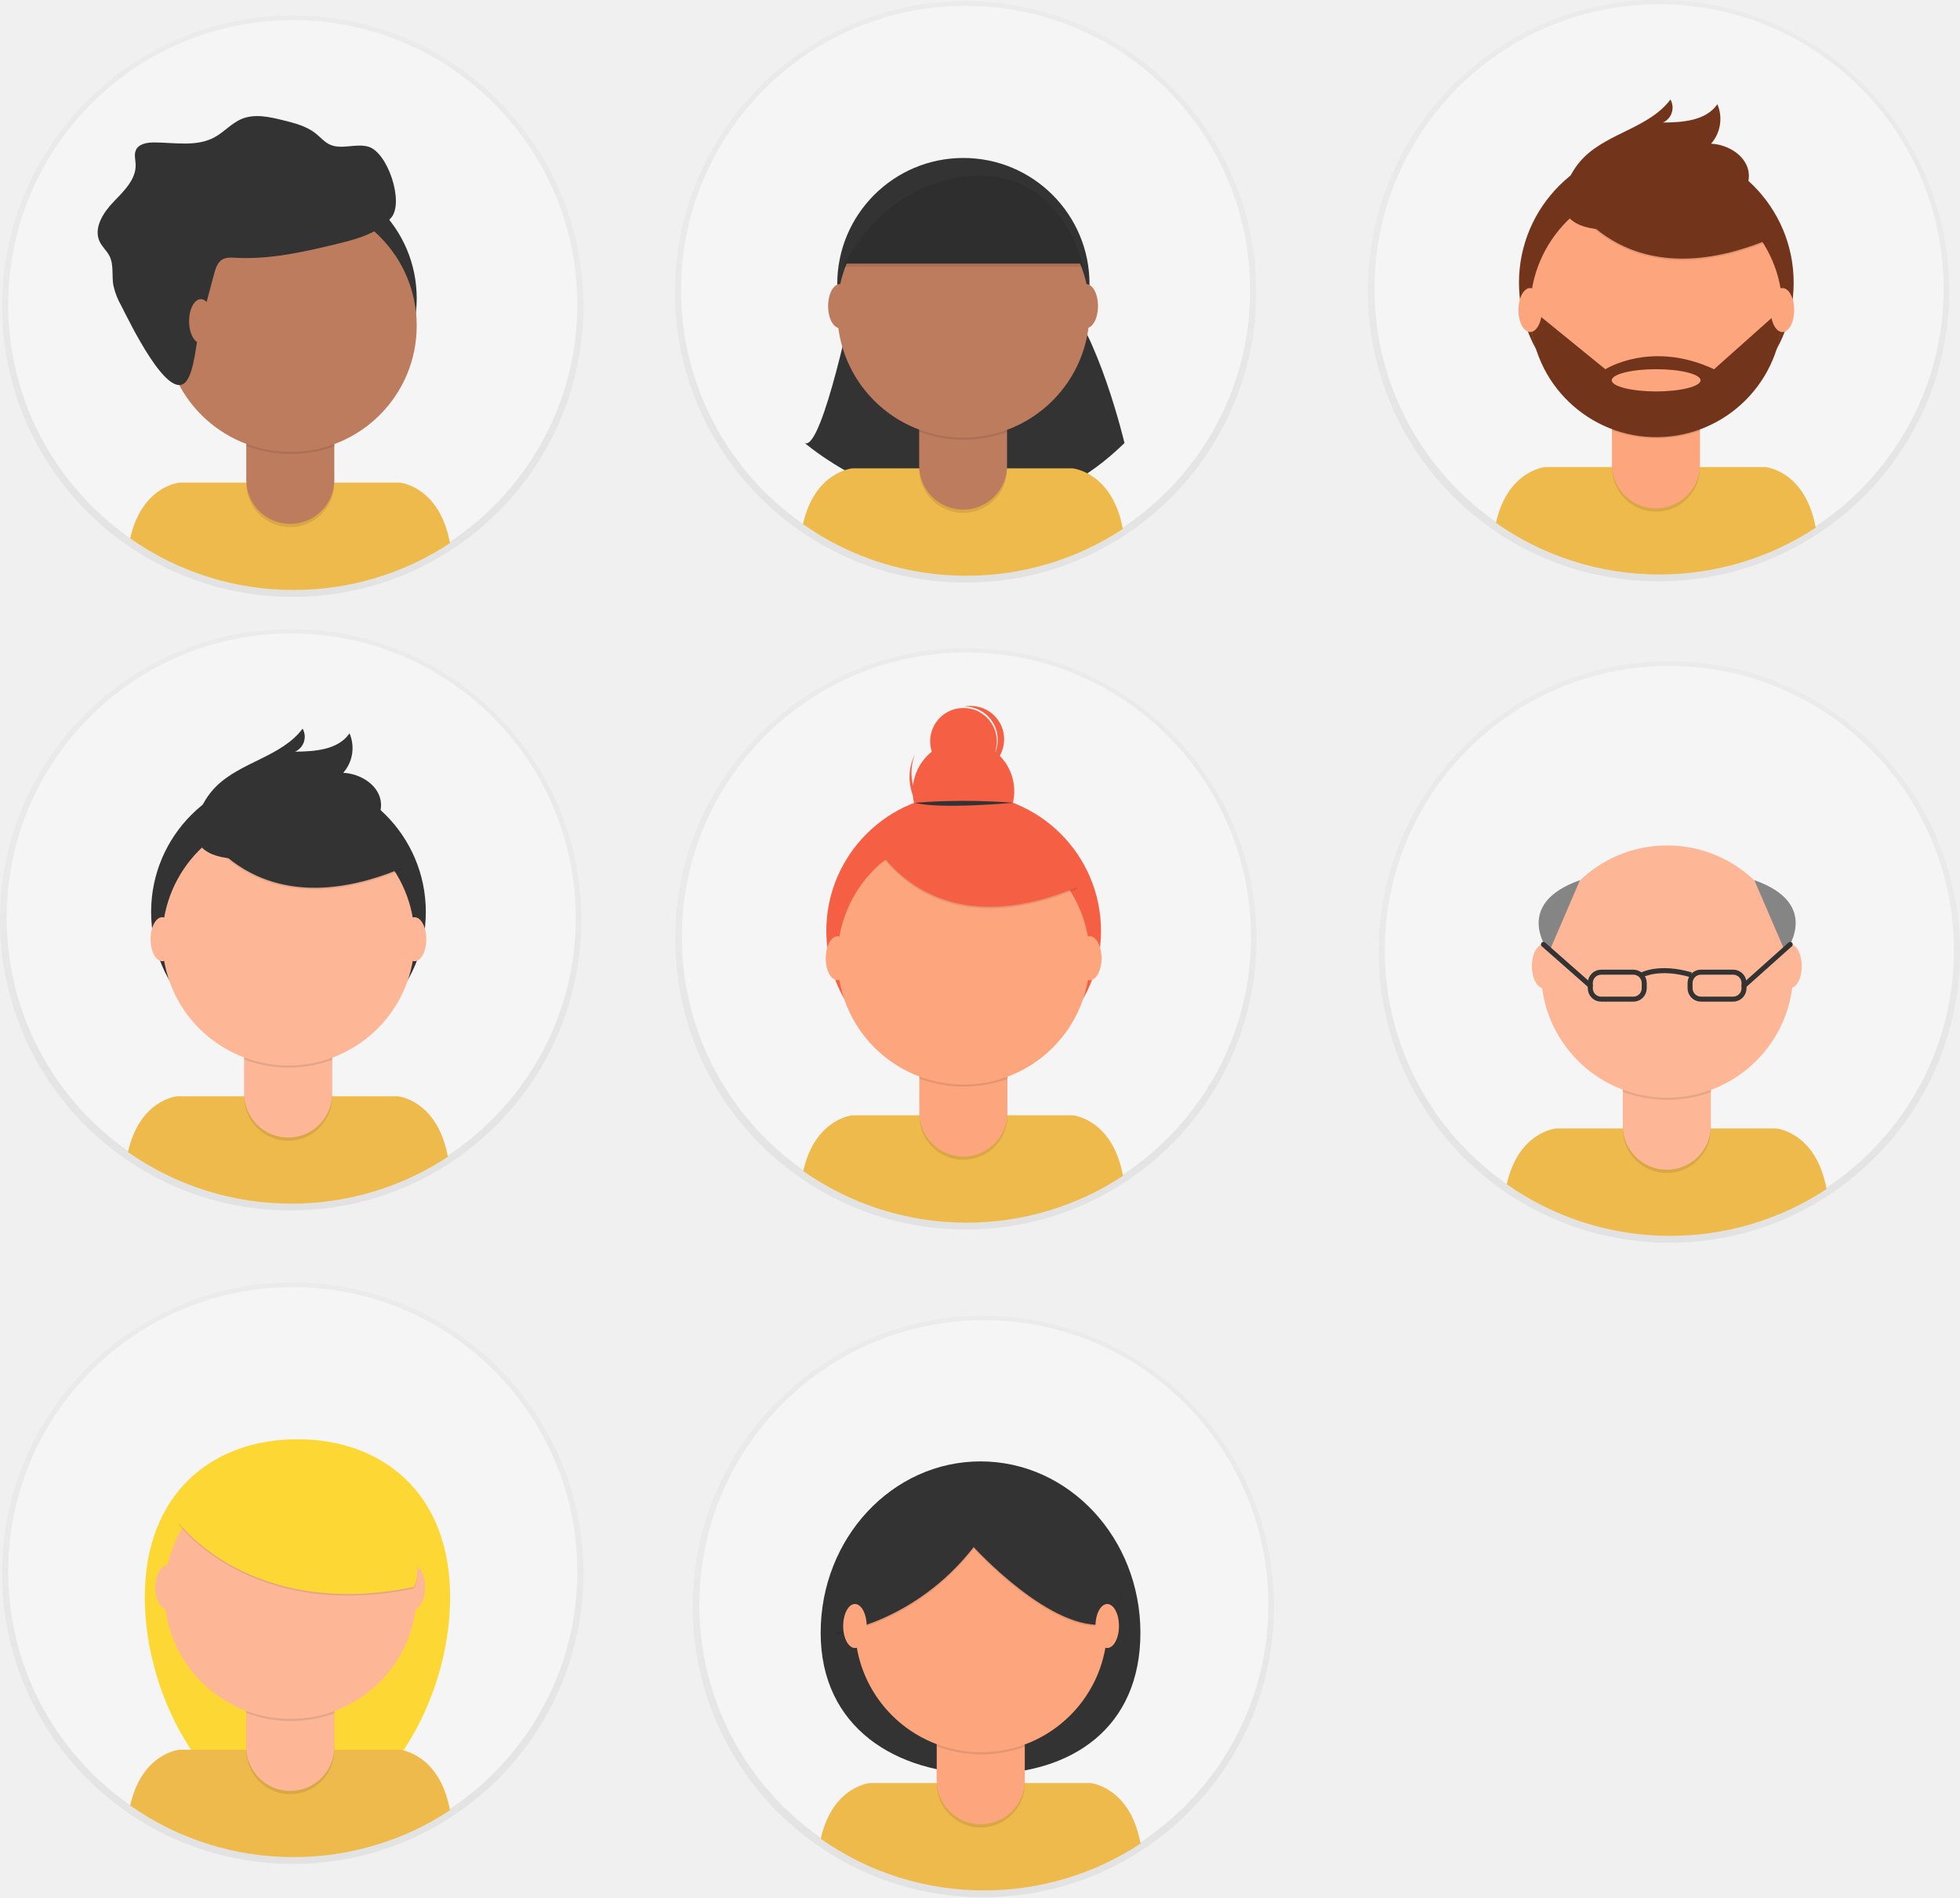
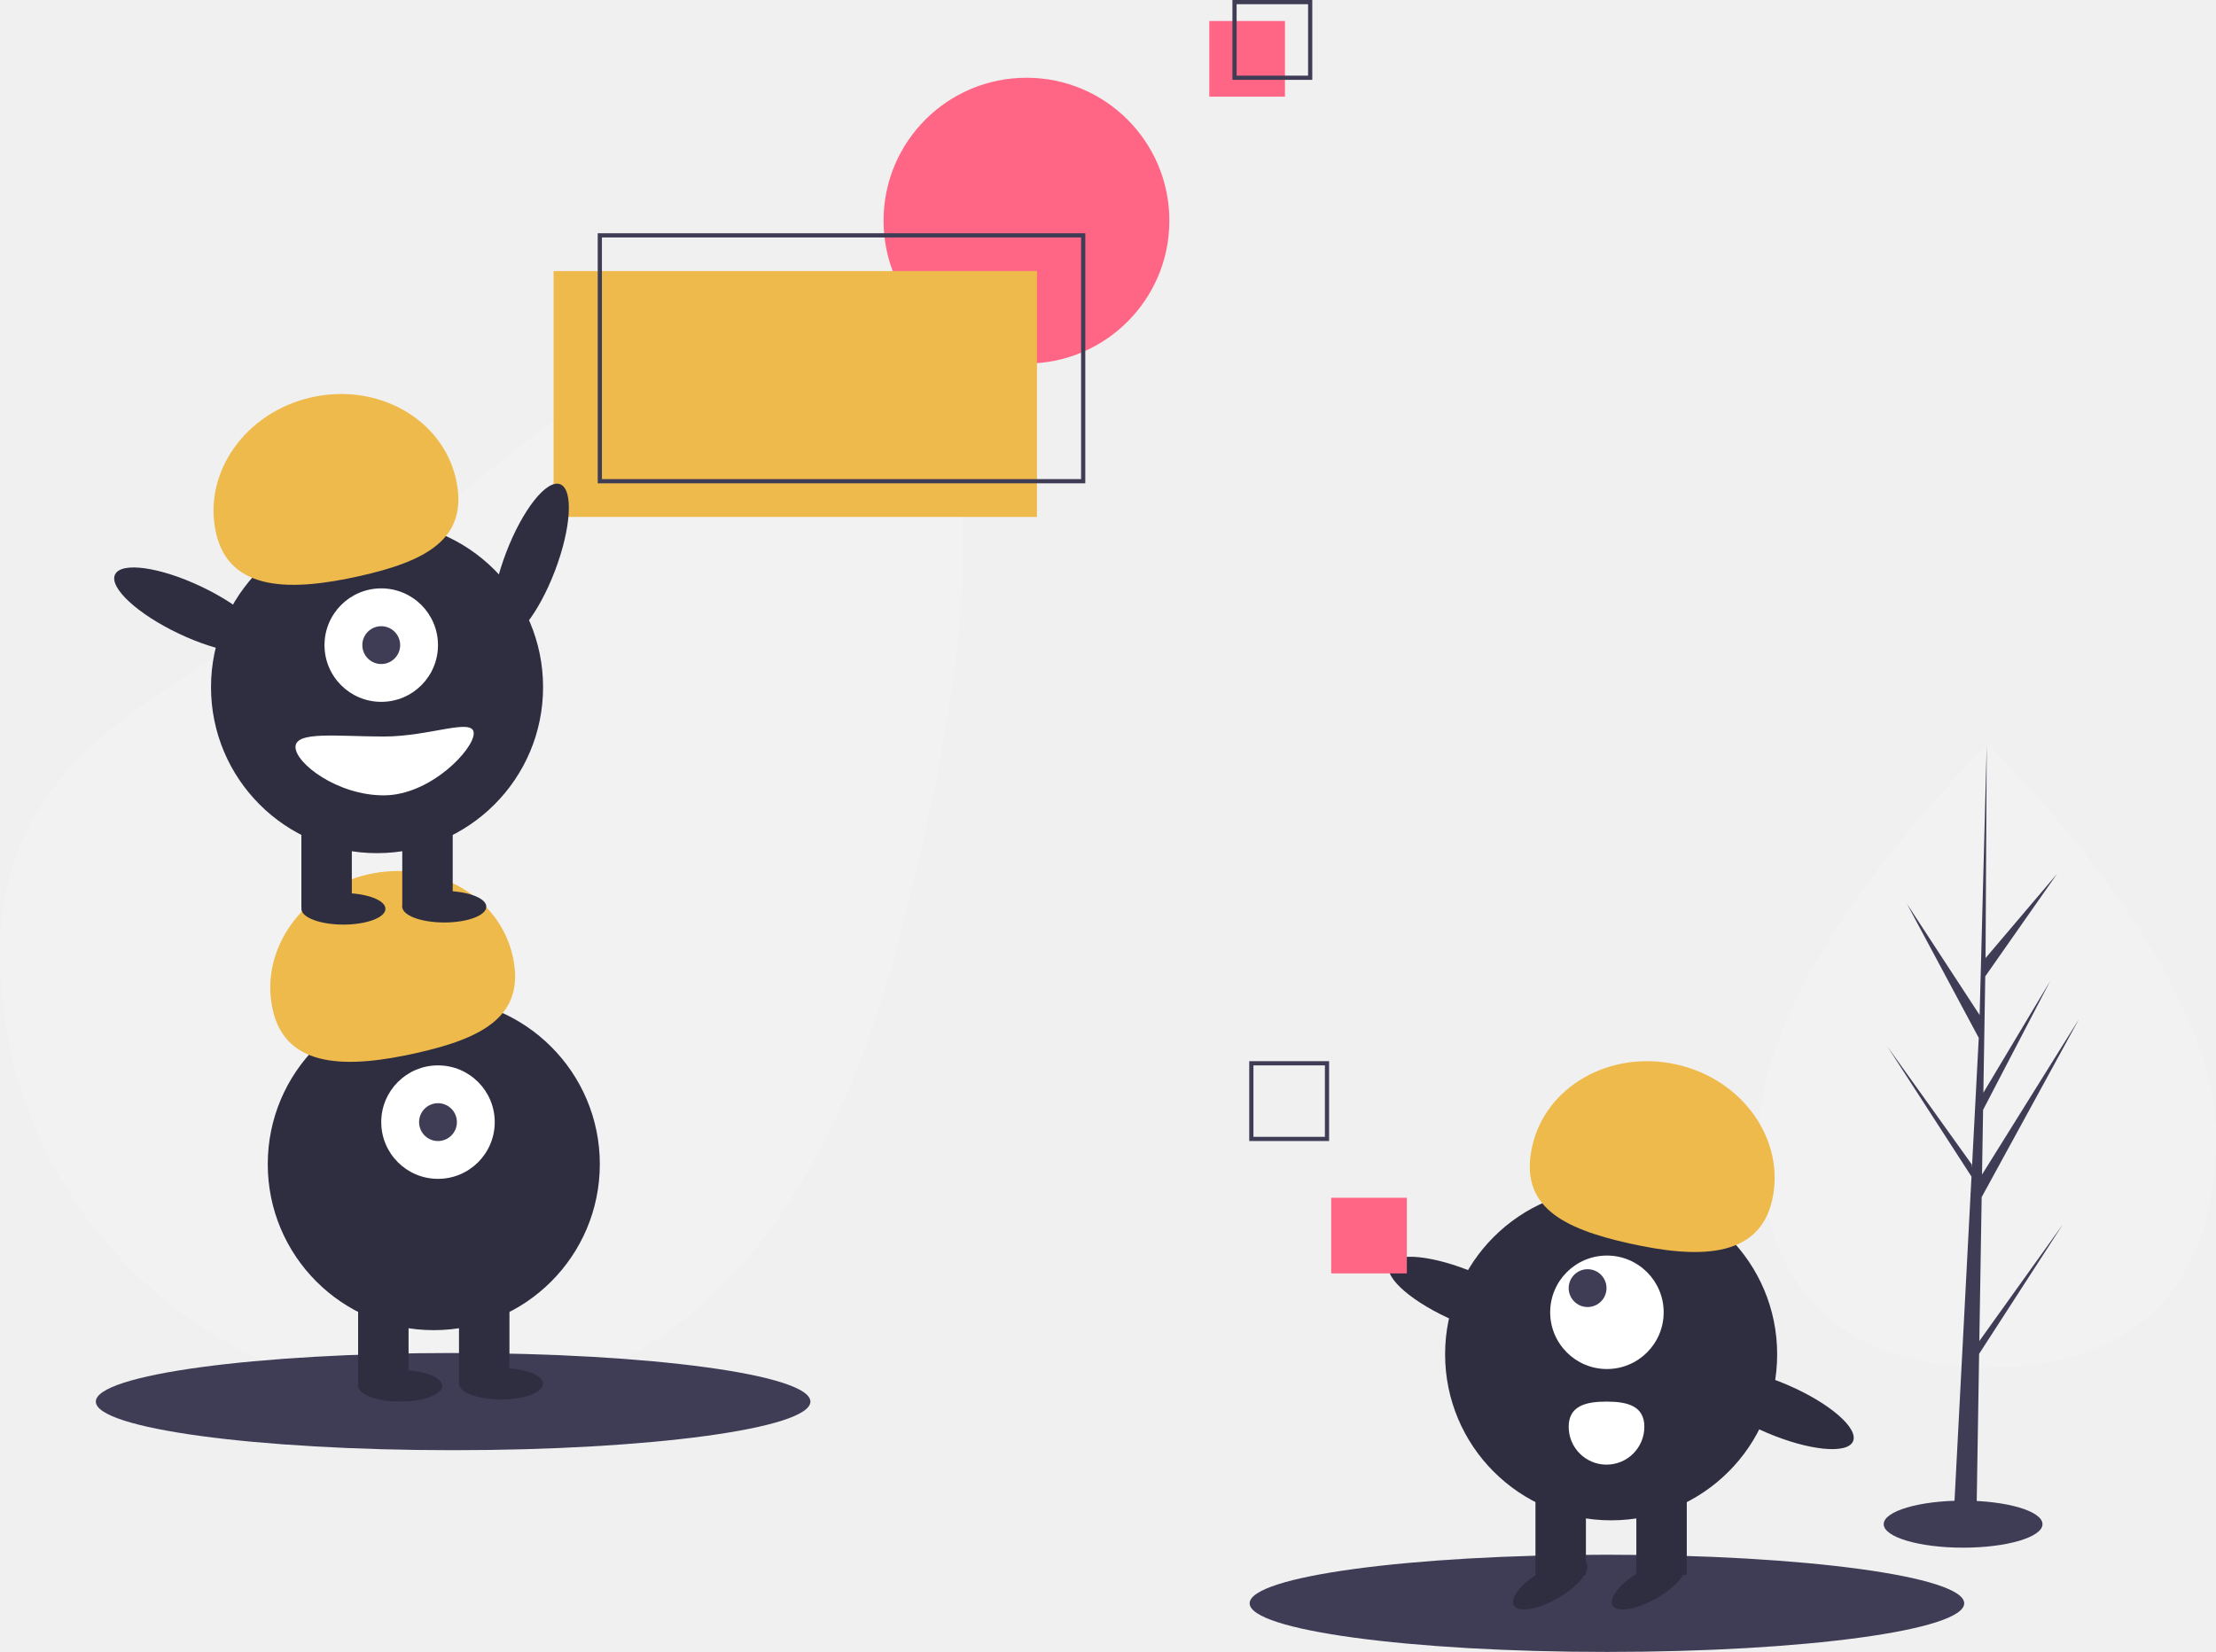
- <svg xmlns="http://www.w3.org/2000/svg" xmlns:xlink="http://www.w3.org/1999/xlink" id="88ce59e9-c4b8-4d1d-9d7a-ce0190159aa8" data-name="Layer 1" width="781.43" height="756.44" viewBox="0 0 781.43 756.44">
-   <defs>
-     <linearGradient id="b3f40125-0363-42ff-a31c-61eb5d655202" x1="116.72" y1="237.98" x2="116.72" y2="6.21" gradientUnits="userSpaceOnUse">
-       <stop offset="0" stop-color="gray" stop-opacity="0.25" />
-       <stop offset="0.54" stop-color="gray" stop-opacity="0.12" />
-       <stop offset="1" stop-color="gray" stop-opacity="0.1" />
-     </linearGradient>
-     <linearGradient id="27ca4b3e-9552-41ad-8ba5-de2574048d20" x1="385.08" y1="490.21" x2="385.08" y2="258.44" xlink:href="#b3f40125-0363-42ff-a31c-61eb5d655202" />
-     <linearGradient id="98d2c4cc-353c-49f3-ae94-49dceb95b558" x1="384.97" y1="232.29" x2="384.97" y2="0.51" xlink:href="#b3f40125-0363-42ff-a31c-61eb5d655202" />
-     <linearGradient id="1b187342-85ad-4174-acd7-e912b9a9009d" x1="661.23" y1="231.77" x2="661.23" y2="0" xlink:href="#b3f40125-0363-42ff-a31c-61eb5d655202" />
-     <linearGradient id="5629c76b-b43c-4c6e-ad7d-c063ce4611c3" x1="115.89" y1="482.62" x2="115.89" y2="250.85" xlink:href="#b3f40125-0363-42ff-a31c-61eb5d655202" />
-     <linearGradient id="94554b54-cbd9-41c5-8f29-6b4786d89c61" x1="665.55" y1="495.47" x2="665.55" y2="263.7" xlink:href="#b3f40125-0363-42ff-a31c-61eb5d655202" />
-     <linearGradient id="897c833c-fa4a-4dad-90f9-1cb0d950ec3f" x1="116.72" y1="743.15" x2="116.72" y2="511.38" xlink:href="#b3f40125-0363-42ff-a31c-61eb5d655202" />
-     <linearGradient id="b88de7bb-a3e6-477b-a3c4-5c16e389ed83" x1="392.03" y1="756.44" x2="392.03" y2="524.67" xlink:href="#b3f40125-0363-42ff-a31c-61eb5d655202" />
-   </defs>
-   <g opacity="0.5">
-     <circle cx="116.72" cy="122.09" r="115.89" fill="url(#b3f40125-0363-42ff-a31c-61eb5d655202)" />
-   </g>
-   <circle cx="116.72" cy="121.46" r="113.44" fill="#f5f5f5" />
-   <path d="M326.32,307a112.91,112.91,0,0,0,62.36-18.66c-4.18-22.84-20.09-24.15-20.09-24.15H280.88s-15,1.23-19.7,22.25A112.92,112.92,0,0,0,326.32,307Z" transform="translate(-209.28 -71.78)" fill="#efba4c" />
-   <circle cx="115.85" cy="118.96" r="50.29" fill="#333" />
-   <path d="M98.18,164.57h35.09a0,0,0,0,1,0,0v28.07a17.54,17.54,0,0,1-17.54,17.54h0a17.54,17.54,0,0,1-17.54-17.54V164.57A0,0,0,0,1,98.18,164.57Z" opacity="0.1" />
-   <path d="M101.53,163.27h28.39a3.35,3.35,0,0,1,3.35,3.35v24.72a17.54,17.54,0,0,1-17.54,17.54h0a17.54,17.54,0,0,1-17.54-17.54V166.62A3.35,3.35,0,0,1,101.53,163.27Z" fill="#be7c5e" />
-   <path d="M307.53,249.6a50.5,50.5,0,0,0,35.09.1v-4.31H307.53Z" transform="translate(-209.28 -71.78)" opacity="0.1" />
-   <circle cx="115.85" cy="129.88" r="50.29" fill="#be7c5e" />
-   <path d="M294.66,180.92c.59-2.17,1.33-4.56,3.28-5.69,1.54-.9,3.45-.76,5.23-.67,13.9.76,27.68-2.41,41.2-5.72,7.73-1.89,16-4.19,21-10.42s-1.52-25.81-9.13-28.12c-5-1.53-10.8,1.32-15.54-.92-2.11-1-3.66-2.87-5.48-4.33-3.73-3-8.52-4.21-13.16-5.35-5.42-1.34-11.28-2.65-16.43-.5-4,1.66-6.92,5.17-10.71,7.25-7.21,4-16,2.14-24.26,2.12-2.79,0-6.12.56-7.23,3.12-.75,1.74-.15,3.72-.07,5.61.24,6-4.71,10.67-8.86,15s-8.07,10.51-5.45,15.89c1,2.05,2.83,3.6,3.87,5.63,1.79,3.52.89,7.77,1.54,11.66a29.34,29.34,0,0,0,3.27,8.4c3.08,6,18.55,38.3,25.66,30.09,3.44-4,4-15.56,5.39-20.76Q291.66,192,294.66,180.92Z" transform="translate(-209.28 -71.78)" fill="#333" />
-   <ellipse cx="80.07" cy="128.05" rx="4.68" ry="8.77" fill="#be7c5e" />
-   <g opacity="0.5">
-     <circle cx="385.08" cy="374.32" r="115.89" fill="url(#27ca4b3e-9552-41ad-8ba5-de2574048d20)" />
-   </g>
-   <circle cx="385.3" cy="373.58" r="113.44" fill="#f5f5f5" />
-   <path d="M594.68,559.25A112.91,112.91,0,0,0,657,540.59c-4.18-22.84-20.09-24.15-20.09-24.15H549.23s-15,1.23-19.7,22.25A112.92,112.92,0,0,0,594.68,559.25Z" transform="translate(-209.28 -71.78)" fill="#efba4c" />
-   <circle cx="384.2" cy="371.19" r="54.76" fill="#f55f44" />
-   <path d="M366.53,416.8h35.09a0,0,0,0,1,0,0v28.07a17.54,17.54,0,0,1-17.54,17.54h0a17.54,17.54,0,0,1-17.54-17.54V416.8A0,0,0,0,1,366.53,416.8Z" opacity="0.1" />
-   <path d="M369.88,415.5h28.39a3.35,3.35,0,0,1,3.35,3.35v24.72a17.54,17.54,0,0,1-17.54,17.54h0a17.54,17.54,0,0,1-17.54-17.54V418.85a3.35,3.35,0,0,1,3.35-3.35Z" fill="#fda57d" />
-   <path d="M575.88,501.83a50.5,50.5,0,0,0,35.09.1v-4.31H575.88Z" transform="translate(-209.28 -71.78)" opacity="0.1" />
-   <circle cx="384.2" cy="382.11" r="50.29" fill="#fda57d" />
-   <circle cx="384.13" cy="315.49" r="20.24" fill="#f55f44" />
-   <circle cx="384.13" cy="295.56" r="13.29" fill="#f55f44" />
-   <path d="M584.63,398.37a20.24,20.24,0,0,1-10.55-25.88c-.14.28-.28.57-.41.86a20.24,20.24,0,1,0,36.94,16.57c.13-.29.25-.58.37-.88A20.24,20.24,0,0,1,584.63,398.37Z" transform="translate(-209.28 -71.78)" fill="#f55f44" />
-   <path d="M557.67,408.15s21.19,43,81,18l-13.92-21.83-24.67-8.86Z" transform="translate(-209.28 -71.78)" opacity="0.1" />
-   <path d="M557.67,407.51s21.19,43,81,18l-13.92-21.83-24.67-8.86Z" transform="translate(-209.28 -71.78)" fill="#f55f44" />
-   <path d="M574,391.85a249.85,249.85,0,0,1,39.18,0S584.24,394.54,574,391.85Z" transform="translate(-209.28 -71.78)" fill="#333" />
-   <path d="M596.45,353.24a13.32,13.32,0,0,0-3,.23h.77a13.28,13.28,0,0,1,2,26.33,13.28,13.28,0,0,0,.24-26.56Z" transform="translate(-209.28 -71.78)" fill="#f55f44" />
-   <ellipse cx="333.9" cy="382.06" rx="4.68" ry="8.77" fill="#fda57d" />
-   <ellipse cx="434.49" cy="382.06" rx="4.68" ry="8.77" fill="#fda57d" />
-   <polygon points="345.22 337 355.03 331.94 357.24 340.05 351.23 344.14 345.22 337" fill="#f55f44" />
-   <g opacity="0.5">
-     <circle cx="384.97" cy="116.4" r="115.89" fill="url(#98d2c4cc-353c-49f3-ae94-49dceb95b558)" />
-   </g>
-   <circle cx="384.97" cy="115.77" r="113.44" fill="#f5f5f5" />
-   <path d="M550,188.56s-12.86,63.36-19.88,59.85c0,0,67.7,58.48,127.48,0,0,0-10.53-44.65-25.73-59.85Z" transform="translate(-209.28 -71.78)" fill="#333" />
-   <path d="M594.57,301.33a112.91,112.91,0,0,0,62.36-18.66c-4.18-22.84-20.09-24.15-20.09-24.15H549.12s-15,1.23-19.7,22.25A112.92,112.92,0,0,0,594.57,301.33Z" transform="translate(-209.28 -71.78)" fill="#efba4c" />
-   <circle cx="384.09" cy="113.27" r="50.29" fill="#333" />
-   <path d="M366.42,158.88h35.09a0,0,0,0,1,0,0v28.07A17.54,17.54,0,0,1,384,204.49h0a17.54,17.54,0,0,1-17.54-17.54V158.88A0,0,0,0,1,366.42,158.88Z" opacity="0.1" />
-   <path d="M369.77,157.58h28.39a3.35,3.35,0,0,1,3.35,3.35v24.72A17.54,17.54,0,0,1,384,203.19h0a17.54,17.54,0,0,1-17.54-17.54V160.92A3.35,3.35,0,0,1,369.77,157.58Z" fill="#be7c5e" />
-   <path d="M575.77,243.91a50.5,50.5,0,0,0,35.09.1v-4.31H575.77Z" transform="translate(-209.28 -71.78)" opacity="0.1" />
-   <circle cx="384.09" cy="124.18" r="50.29" fill="#be7c5e" />
-   <path d="M545.3,176.86h95.9s-8.19-38.72-44.44-36.25S545.3,176.86,545.3,176.86Z" transform="translate(-209.28 -71.78)" fill="#333" />
-   <ellipse cx="334.84" cy="122.04" rx="4.68" ry="8.77" fill="#be7c5e" />
-   <ellipse cx="433.08" cy="122.04" rx="4.68" ry="8.77" fill="#be7c5e" />
-   <path d="M545.3,178.16h95.9s-8.19-38.72-44.44-36.25S545.3,178.16,545.3,178.16Z" transform="translate(-209.28 -71.78)" opacity="0.1" />
-   <g opacity="0.5">
-     <circle cx="661.23" cy="115.89" r="115.89" fill="url(#1b187342-85ad-4174-acd7-e912b9a9009d)" />
-   </g>
-   <circle cx="661.45" cy="115.14" r="113.44" fill="#f5f5f5" />
-   <path d="M870.83,300.82a112.91,112.91,0,0,0,62.36-18.66C929,259.31,913.1,258,913.1,258H825.39s-15,1.23-19.7,22.25A112.92,112.92,0,0,0,870.83,300.82Z" transform="translate(-209.28 -71.78)" fill="#efba4c" />
-   <circle cx="660.36" cy="112.75" r="54.76" fill="#72351c" />
-   <path d="M642.68,158.36h35.09a0,0,0,0,1,0,0v28.07A17.54,17.54,0,0,1,660.23,204h0a17.54,17.54,0,0,1-17.54-17.54V158.36A0,0,0,0,1,642.68,158.36Z" opacity="0.1" />
-   <path d="M646,157.06h28.39a3.35,3.35,0,0,1,3.35,3.35v24.72a17.54,17.54,0,0,1-17.54,17.54h0a17.54,17.54,0,0,1-17.54-17.54V160.41a3.35,3.35,0,0,1,3.35-3.35Z" fill="#fda57d" />
-   <path d="M852,243.39a50.5,50.5,0,0,0,35.09.1v-4.31H852Z" transform="translate(-209.28 -71.78)" opacity="0.1" />
-   <circle cx="660.36" cy="123.67" r="50.29" fill="#fda57d" />
-   <path d="M833.82,149.71s21.19,43,81,18l-13.92-21.83-24.67-8.86Z" transform="translate(-209.28 -71.78)" opacity="0.1" />
-   <path d="M833.82,149.08s21.19,43,81,18l-13.92-21.83-24.67-8.86Z" transform="translate(-209.28 -71.78)" fill="#72351c" />
-   <path d="M833.63,146.17a29.05,29.05,0,0,1,7.2-11.71c9.89-9.78,26.11-11.84,34.43-23a6.51,6.51,0,0,1-3,9.18c8-.05,17.21-.75,21.71-7.31a14.91,14.91,0,0,1-2.51,15.74c7.06.32,14.6,5.11,15.06,12.17.3,4.7-2.64,9.15-6.51,11.85S891.48,157,886.88,158C873.46,161,824.87,173.41,833.63,146.17Z" transform="translate(-209.28 -71.78)" fill="#72351c" />
-   <path d="M919.93,195.89h-1.33L892.66,219c-25-11.7-43.34,0-43.34,0l-27.2-22.14-2.74.34a50.29,50.29,0,0,0,100.56-1.29Zm-50.36,31.95c-9.78,0-17.71-2-17.71-4.43s7.93-4.43,17.71-4.43,17.71,2,17.71,4.43S879.35,227.84,869.56,227.84Z" transform="translate(-209.28 -71.78)" fill="#72351c" />
-   <ellipse cx="610.05" cy="123.62" rx="4.68" ry="8.77" fill="#fda57d" />
-   <ellipse cx="710.64" cy="123.62" rx="4.68" ry="8.77" fill="#fda57d" />
-   <g opacity="0.5">
-     <circle cx="115.89" cy="366.73" r="115.89" fill="url(#5629c76b-b43c-4c6e-ad7d-c063ce4611c3)" />
-   </g>
-   <circle cx="116.11" cy="365.99" r="113.44" fill="#f5f5f5" />
-   <path d="M325.49,551.66A112.91,112.91,0,0,0,387.84,533c-4.18-22.84-20.09-24.15-20.09-24.15H280s-15,1.23-19.7,22.25A112.92,112.92,0,0,0,325.49,551.66Z" transform="translate(-209.28 -71.78)" fill="#efba4c" />
-   <circle cx="115.01" cy="363.6" r="54.76" fill="#333" />
-   <path d="M97.34,409.21h35.09a0,0,0,0,1,0,0v28.07a17.54,17.54,0,0,1-17.54,17.54h0a17.54,17.54,0,0,1-17.54-17.54V409.21A0,0,0,0,1,97.34,409.21Z" opacity="0.1" />
-   <path d="M100.69,407.91h28.39a3.35,3.35,0,0,1,3.35,3.35V436a17.54,17.54,0,0,1-17.54,17.54h0A17.54,17.54,0,0,1,97.34,436V411.25a3.35,3.35,0,0,1,3.35-3.35Z" fill="#fdb797" />
-   <path d="M306.69,494.24a50.5,50.5,0,0,0,35.09.1V490H306.69Z" transform="translate(-209.28 -71.78)" opacity="0.1" />
-   <circle cx="115.01" cy="374.52" r="50.29" fill="#fdb797" />
-   <path d="M288.48,400.55s21.19,43,81,18l-13.92-21.83-24.67-8.86Z" transform="translate(-209.28 -71.78)" opacity="0.1" />
-   <path d="M288.48,399.92s21.19,43,81,18l-13.92-21.83-24.67-8.86Z" transform="translate(-209.28 -71.78)" fill="#333" />
-   <path d="M288.29,397a29.05,29.05,0,0,1,7.2-11.71c9.89-9.78,26.11-11.84,34.43-23a6.51,6.51,0,0,1-3,9.18c8-.05,17.21-.75,21.71-7.31a14.91,14.91,0,0,1-2.51,15.74c7.06.32,14.6,5.11,15.06,12.17.3,4.7-2.64,9.15-6.51,11.85s-8.54,3.93-13.14,4.95C328.11,411.85,279.53,424.26,288.29,397Z" transform="translate(-209.28 -71.78)" fill="#333" />
-   <ellipse cx="64.7" cy="374.47" rx="4.68" ry="8.77" fill="#fdb797" />
-   <ellipse cx="165.29" cy="374.47" rx="4.68" ry="8.77" fill="#fdb797" />
-   <g opacity="0.5">
-     <circle cx="665.55" cy="379.58" r="115.89" fill="url(#94554b54-cbd9-41c5-8f29-6b4786d89c61)" />
-   </g>
-   <circle cx="665.55" cy="378.95" r="113.44" fill="#f5f5f5" />
-   <path d="M875.15,564.51a112.91,112.91,0,0,0,62.36-18.66c-4.18-22.84-20.09-24.15-20.09-24.15H829.7s-15,1.23-19.7,22.25A112.92,112.92,0,0,0,875.15,564.51Z" transform="translate(-209.28 -71.78)" fill="#efba4c" />
-   <path d="M647,422.06h35.09a0,0,0,0,1,0,0v28.07a17.54,17.54,0,0,1-17.54,17.54h0A17.54,17.54,0,0,1,647,450.13V422.06A0,0,0,0,1,647,422.06Z" opacity="0.1" />
-   <path d="M650.35,420.76h28.39a3.35,3.35,0,0,1,3.35,3.35v24.72a17.54,17.54,0,0,1-17.54,17.54h0A17.54,17.54,0,0,1,647,448.83V424.11a3.35,3.35,0,0,1,3.35-3.35Z" fill="#fdb797" />
-   <path d="M856.35,507.09a50.5,50.5,0,0,0,35.09.1v-4.31H856.35Z" transform="translate(-209.28 -71.78)" opacity="0.1" />
-   <circle cx="664.67" cy="387.37" r="50.29" fill="#fdb797" />
-   <ellipse cx="615.42" cy="385.22" rx="4.68" ry="8.77" fill="#fdb797" />
-   <ellipse cx="713.66" cy="385.22" rx="4.68" ry="8.77" fill="#fdb797" />
-   <rect x="634.03" y="387.61" width="21.51" height="10.76" rx="4.35" ry="4.35" fill="none" stroke="#333" stroke-miterlimit="10" stroke-width="2" />
-   <rect x="883.1" y="459.39" width="21.51" height="10.76" rx="4.35" ry="4.35" transform="translate(1578.42 857.75) rotate(180)" fill="none" stroke="#333" stroke-miterlimit="10" stroke-width="2" />
-   <path d="M864,460.43s6.82-3.7,19.5,0" transform="translate(-209.28 -71.78)" fill="none" stroke="#333" stroke-miterlimit="10" stroke-width="2" />
-   <path d="M908.72,422.7l12.34,28.67S936.15,432.35,908.72,422.7Z" transform="translate(-209.28 -71.78)" fill="#858585" />
-   <line x1="695.32" y1="392.99" x2="713.74" y2="376.54" fill="none" stroke="#333" stroke-linecap="round" stroke-linejoin="round" stroke-width="2" />
-   <path d="M839.2,422.7l-12.34,28.67S811.77,432.35,839.2,422.7Z" transform="translate(-209.28 -71.78)" fill="#858585" />
-   <line x1="634.03" y1="392.99" x2="615.36" y2="376.54" fill="none" stroke="#333" stroke-linecap="round" stroke-linejoin="round" stroke-width="2" />
-   <g opacity="0.5">
-     <circle cx="116.72" cy="627.26" r="115.89" fill="url(#897c833c-fa4a-4dad-90f9-1cb0d950ec3f)" />
-   </g>
-   <circle cx="116.72" cy="626.63" r="113.44" fill="#f5f5f5" />
-   <path d="M388.75,708.61c0,41.78-27.26,88.29-60.89,88.29S267,750.39,267,708.61s27.26-63,60.89-63S388.75,666.84,388.75,708.61Z" transform="translate(-209.28 -71.78)" fill="#fdd835" />
-   <path d="M326.32,812.2a112.91,112.91,0,0,0,62.36-18.66c-4.18-22.84-20.09-24.15-20.09-24.15H280.88s-15,1.23-19.7,22.25A112.92,112.92,0,0,0,326.32,812.2Z" transform="translate(-209.28 -71.78)" fill="#efba4c" />
-   <path d="M98.18,669.74h35.09a0,0,0,0,1,0,0v28.07a17.54,17.54,0,0,1-17.54,17.54h0a17.54,17.54,0,0,1-17.54-17.54V669.74A0,0,0,0,1,98.18,669.74Z" opacity="0.1" />
-   <path d="M101.53,668.44h28.39a3.35,3.35,0,0,1,3.35,3.35v24.72a17.54,17.54,0,0,1-17.54,17.54h0a17.54,17.54,0,0,1-17.54-17.54V671.79A3.35,3.35,0,0,1,101.53,668.44Z" fill="#fdb797" />
-   <path d="M307.53,754.77a50.5,50.5,0,0,0,35.09.1v-4.31H307.53Z" transform="translate(-209.28 -71.78)" opacity="0.1" />
-   <circle cx="115.85" cy="635.05" r="50.29" fill="#fdb797" />
-   <ellipse cx="66.6" cy="632.9" rx="4.68" ry="8.77" fill="#fdb797" />
-   <ellipse cx="164.84" cy="632.9" rx="4.68" ry="8.77" fill="#fdb797" />
-   <path d="M280.57,679.55S309,718.46,374.2,705.17c0,0,7.28-8.86-10.44-36.06S296.7,646.34,280.57,679.55Z" transform="translate(-209.28 -71.78)" opacity="0.1" />
-   <path d="M280.57,678.92S309,717.83,374.2,704.54c0,0,7.28-8.86-10.44-36.06S296.7,645.71,280.57,678.92Z" transform="translate(-209.28 -71.78)" fill="#fdd835" />
-   <g opacity="0.5">
-     <circle cx="392.03" cy="640.55" r="115.89" fill="url(#b88de7bb-a3e6-477b-a3c4-5c16e389ed83)" />
-   </g>
-   <circle cx="392.26" cy="639.81" r="113.44" fill="#f5f5f5" />
-   <path d="M663.95,722.77c0,37.74-27.11,56.31-62.32,56.31s-65.16-18.57-65.16-56.31,28.54-68.33,63.74-68.33S663.95,685,663.95,722.77Z" transform="translate(-209.28 -71.78)" fill="#333" />
-   <path d="M601.63,825.48A112.91,112.91,0,0,0,664,806.82c-4.18-22.84-20.09-24.15-20.09-24.15H556.19s-15,1.23-19.7,22.25A112.92,112.92,0,0,0,601.63,825.48Z" transform="translate(-209.28 -71.78)" fill="#efba4c" />
-   <path d="M373.49,683h35.09a0,0,0,0,1,0,0v28.07A17.54,17.54,0,0,1,391,728.64h0a17.54,17.54,0,0,1-17.54-17.54V683A0,0,0,0,1,373.49,683Z" opacity="0.1" />
-   <path d="M376.83,681.73h28.39a3.35,3.35,0,0,1,3.35,3.35V709.8A17.54,17.54,0,0,1,391,727.34h0a17.54,17.54,0,0,1-17.54-17.54V685.07a3.35,3.35,0,0,1,3.35-3.35Z" fill="#fda57d" />
-   <path d="M582.84,768.06a50.5,50.5,0,0,0,35.09.1v-4.31H582.84Z" transform="translate(-209.28 -71.78)" opacity="0.1" />
-   <circle cx="391.16" cy="648.33" r="50.29" fill="#fda57d" />
-   <path d="M542.48,723.4s31.32-3.8,55-34.16c0,0,31.32,34.48,53.14,30.68,0,0,12.65-13.29,0-26.57s-22.46-30.05-39.22-27.84-37.33,3.16-46.18,11.07S542.48,723.4,542.48,723.4Z" transform="translate(-209.28 -71.78)" opacity="0.1" />
-   <path d="M542.48,722.77s31.32-3.8,55-34.16c0,0,31.32,34.48,53.14,30.68,0,0,12.65-13.29,0-26.57s-22.46-30.05-39.22-27.84S574.11,668,565.26,676,542.48,722.77,542.48,722.77Z" transform="translate(-209.28 -71.78)" fill="#333" />
-   <ellipse cx="340.85" cy="648.29" rx="4.68" ry="8.77" fill="#fda57d" />
-   <ellipse cx="441.44" cy="648.29" rx="4.68" ry="8.77" fill="#fda57d" />
+ <svg xmlns="http://www.w3.org/2000/svg" id="a9d5c6ed-9ea4-42a3-ab78-5bac3f9dde90" data-name="Layer 1" width="1054.402" height="786.127" viewBox="0 0 1054.402 786.127">
+   <path d="M498.799,510c-30.595,113.588-95.363,213-213,213s-213-95.363-213-213,123.99-136.088,213-213C466.553,140.814,593.81,157.253,498.799,510Z" transform="translate(-72.79886 -56.4364)" fill="#f2f2f2" />
+   <circle cx="488.402" cy="105" r="68" fill="#ff6584" />
+   <rect x="575.402" y="10" width="36" height="36" fill="#ff6584" />
+   <ellipse cx="215.598" cy="667" rx="170" ry="23.127" fill="#3f3d56" />
+   <rect x="263.402" y="129" width="230" height="117" fill="#efba4c" />
+   <circle cx="206.402" cy="554" r="79" fill="#2f2e41" />
+   <rect x="170.402" y="616" width="24" height="43" fill="#2f2e41" />
+   <rect x="218.402" y="616" width="24" height="43" fill="#2f2e41" />
+   <ellipse cx="190.402" cy="659.5" rx="20" ry="7.5" fill="#2f2e41" />
+   <ellipse cx="238.402" cy="658.5" rx="20" ry="7.5" fill="#2f2e41" />
+   <circle cx="208.402" cy="534" r="27" fill="#fff" />
+   <circle cx="208.402" cy="534" r="9" fill="#3f3d56" />
+   <path d="M202.568,536.969c-6.379-28.568,14.012-57.434,45.544-64.475s62.265,10.41,68.644,38.978-14.519,39.104-46.051,46.145S208.947,565.536,202.568,536.969Z" transform="translate(-72.79886 -56.4364)" fill="#efba4c" />
+   <circle cx="179.402" cy="327" r="79" fill="#2f2e41" />
+   <rect x="143.402" y="389" width="24" height="43" fill="#2f2e41" />
+   <rect x="191.402" y="389" width="24" height="43" fill="#2f2e41" />
+   <ellipse cx="163.402" cy="432.5" rx="20" ry="7.5" fill="#2f2e41" />
+   <ellipse cx="211.402" cy="431.5" rx="20" ry="7.5" fill="#2f2e41" />
+   <circle cx="181.402" cy="307" r="27" fill="#fff" />
+   <circle cx="181.402" cy="307" r="9" fill="#3f3d56" />
+   <path d="M175.568,309.969c-6.379-28.568,14.012-57.434,45.544-64.475s62.265,10.41,68.644,38.978-14.519,39.104-46.051,46.145S181.947,338.536,175.568,309.969Z" transform="translate(-72.79886 -56.4364)" fill="#efba4c" />
+   <ellipse cx="325.221" cy="323.78" rx="39.5" ry="12.4" transform="translate(-166.132 455.5315) rotate(-69.08217)" fill="#2f2e41" />
+   <ellipse cx="163.221" cy="346.78" rx="12.4" ry="39.5" transform="translate(-292.8484 289.2128) rotate(-64.62574)" fill="#2f2e41" />
+   <path d="M213.397,411.936c0,7.732,19.909,23,42,23s42.805-21.768,42.805-29.5-20.713,1.5-42.805,1.5S213.397,404.204,213.397,411.936Z" transform="translate(-72.79886 -56.4364)" fill="#fff" />
+   <rect x="285.402" y="112" width="230" height="117" fill="none" stroke="#3f3d56" stroke-miterlimit="10" stroke-width="2" />
+   <rect x="587.402" y="1" width="36" height="36" fill="none" stroke="#3f3d56" stroke-miterlimit="10" stroke-width="2" />
+   <path d="M1127.201,596.733c0,81.828-48.645,110.399-108.652,110.399s-108.652-28.571-108.652-110.399,108.652-185.925,108.652-185.925S1127.201,514.906,1127.201,596.733Z" transform="translate(-72.79886 -56.4364)" fill="#f2f2f2" />
+   <polygon points="941.792 638.179 942.905 569.696 989.215 484.974 943.079 558.954 943.58 528.161 975.496 466.865 943.712 520.012 943.712 520.013 944.612 464.631 978.789 415.832 944.753 455.922 945.315 354.372 941.783 488.806 942.073 483.26 907.325 430.072 941.516 493.906 938.278 555.758 938.182 554.116 898.123 498.144 938.06 559.916 937.655 567.651 937.583 567.767 937.616 568.402 929.402 725.325 940.377 725.325 941.693 644.272 981.533 582.651 941.792 638.179" fill="#3f3d56" />
+   <ellipse cx="934.07" cy="725.322" rx="37.779" ry="11.194" fill="#3f3d56" />
+   <ellipse cx="764.598" cy="763" rx="170" ry="23.127" fill="#3f3d56" />
+   <circle cx="766.598" cy="644.5" r="79" fill="#2f2e41" />
+   <rect x="851.397" y="762.936" width="24" height="43" transform="translate(1653.994 1512.436) rotate(-180)" fill="#2f2e41" />
+   <rect x="803.397" y="762.936" width="24" height="43" transform="translate(1557.994 1512.436) rotate(-180)" fill="#2f2e41" />
+   <ellipse cx="810.397" cy="810.436" rx="20" ry="7.5" transform="translate(-369.4445 457.3398) rotate(-30)" fill="#2f2e41" />
+   <ellipse cx="857.397" cy="810.436" rx="20" ry="7.5" transform="translate(-363.1477 480.8398) rotate(-30)" fill="#2f2e41" />
+   <circle cx="764.598" cy="624.5" r="27" fill="#fff" />
+   <circle cx="755.402" cy="613" r="9" fill="#3f3d56" />
+   <path d="M916.029,627.469c6.379-28.568-14.012-57.434-45.544-64.475s-62.265,10.41-68.644,38.978,14.519,39.104,46.051,46.145S909.65,656.036,916.029,627.469Z" transform="translate(-72.79886 -56.4364)" fill="#efba4c" />
+   <ellipse cx="770.181" cy="673.78" rx="12.4" ry="39.5" transform="translate(-225.0964 1060.279) rotate(-66.82884)" fill="#2f2e41" />
+   <ellipse cx="918.181" cy="726.78" rx="12.4" ry="39.5" transform="translate(-184.056 1228.486) rotate(-66.82884)" fill="#2f2e41" />
+   <rect x="633.402" y="570" width="36" height="36" fill="#ff6584" />
+   <rect x="595.402" y="506" width="36" height="36" fill="none" stroke="#3f3d56" stroke-miterlimit="10" stroke-width="2" />
+   <path d="M855.201,735.436a18,18,0,0,1-36,0c0-9.941,8.059-12,18-12S855.201,725.495,855.201,735.436Z" transform="translate(-72.79886 -56.4364)" fill="#fff" />
</svg>
